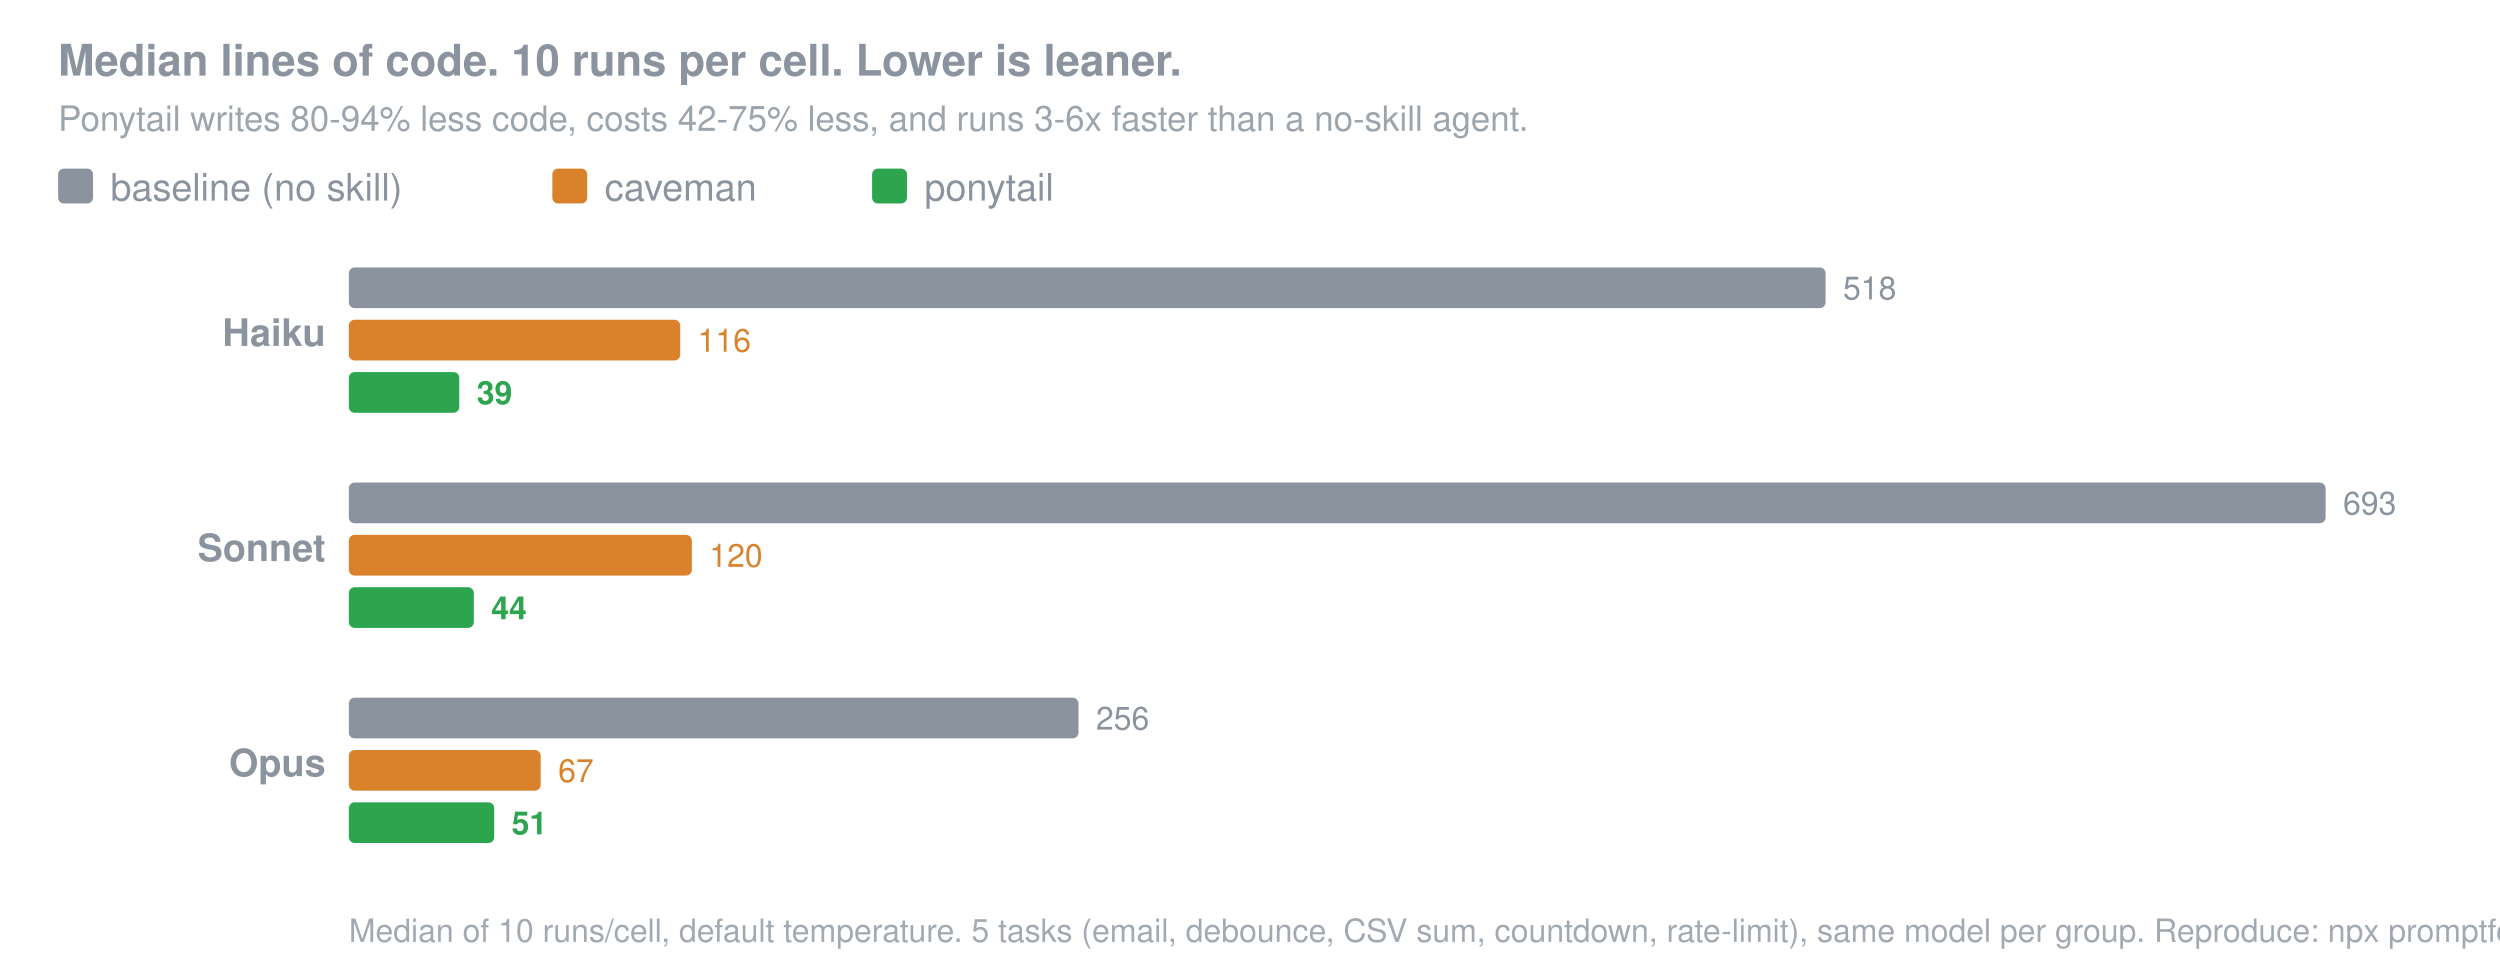
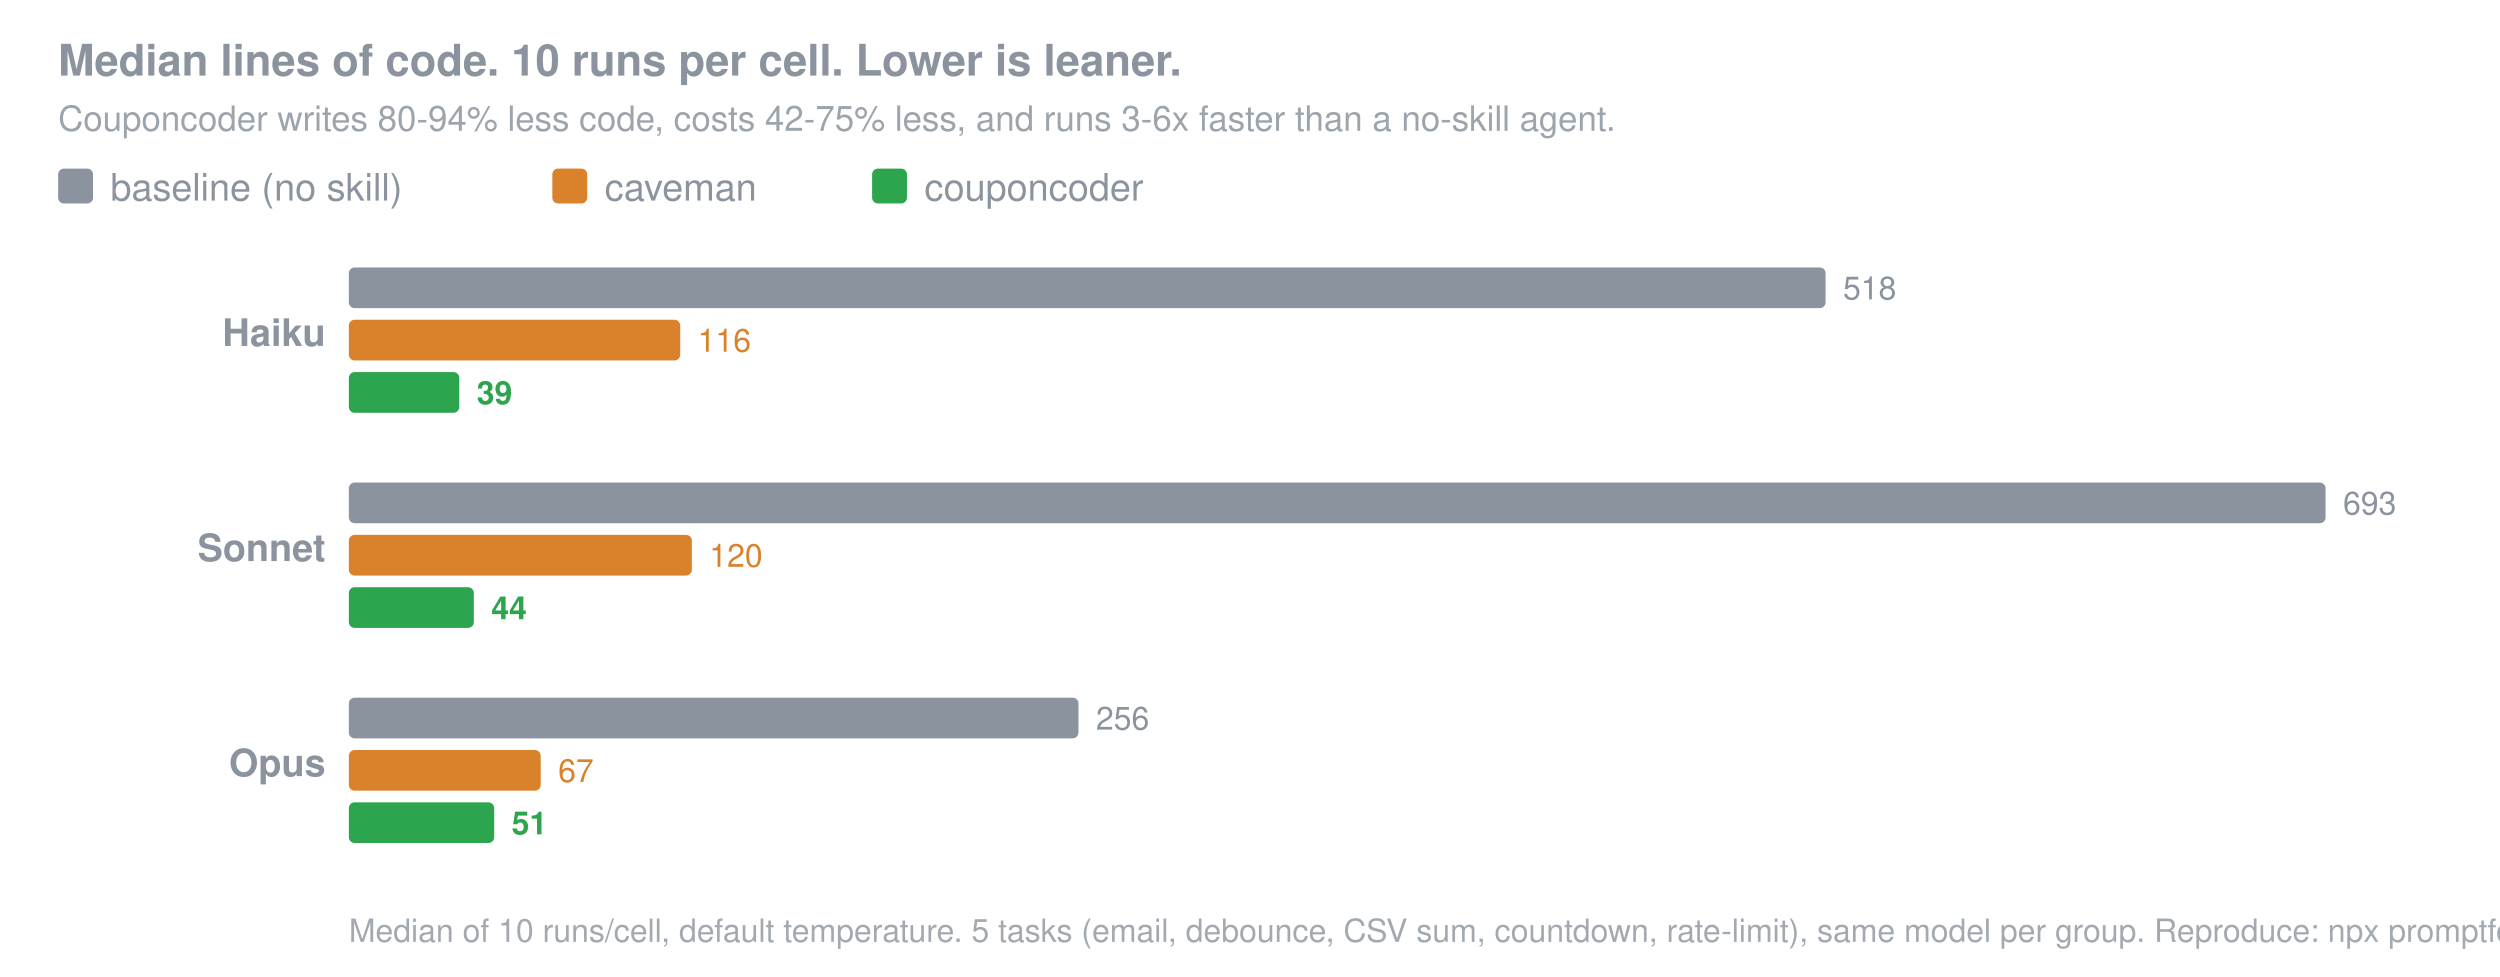
<svg xmlns="http://www.w3.org/2000/svg" viewBox="0 0 860 336" font-family="-apple-system, 'Segoe UI', Helvetica, Arial, sans-serif">
  <text x="20" y="26" font-size="15" font-weight="600" fill="#8b949e">Median lines of code. 10 runs per cell. Lower is leaner.</text>
-   <text x="20" y="45" font-size="12" fill="#8b949e" opacity="0.85">Ponytail writes 80-94% less code, costs 42-75% less, and runs 3-6x faster than a no-skill agent.</text>
+   <text x="20" y="45" font-size="12" fill="#8b949e" opacity="0.85">Couponcoder writes 80-94% less code, costs 42-75% less, and runs 3-6x faster than a no-skill agent.</text>
  <rect x="20" y="58" width="12" height="12" rx="2" fill="#8b949e" />
  <text x="38" y="69" font-size="13" fill="#8b949e">baseline (no skill)</text>
  <rect x="190" y="58" width="12" height="12" rx="2" fill="#d9822b" />
  <text x="208" y="69" font-size="13" fill="#8b949e">caveman</text>
  <rect x="300" y="58" width="12" height="12" rx="2" fill="#2da44e" />
-   <text x="318" y="69" font-size="13" fill="#8b949e">ponytail</text>
+   <text x="318" y="69" font-size="13" fill="#8b949e">couponcoder</text>
  <text x="112" y="119" font-size="13" font-weight="600" fill="#8b949e" text-anchor="end">Haiku</text>
  <rect x="120" y="92" width="508" height="14" rx="2" fill="#8b949e" />
  <text x="634" y="103" font-size="11" fill="#8b949e">518</text>
  <rect x="120" y="110" width="114" height="14" rx="2" fill="#d9822b" />
  <text x="240" y="121" font-size="11" fill="#d9822b">116</text>
  <rect x="120" y="128" width="38" height="14" rx="2" fill="#2da44e" />
  <text x="164" y="139" font-size="11" fill="#2da44e" font-weight="600">39</text>
  <text x="112" y="193" font-size="13" font-weight="600" fill="#8b949e" text-anchor="end">Sonnet</text>
  <rect x="120" y="166" width="680" height="14" rx="2" fill="#8b949e" />
  <text x="806" y="177" font-size="11" fill="#8b949e">693</text>
  <rect x="120" y="184" width="118" height="14" rx="2" fill="#d9822b" />
  <text x="244" y="195" font-size="11" fill="#d9822b">120</text>
  <rect x="120" y="202" width="43" height="14" rx="2" fill="#2da44e" />
  <text x="169" y="213" font-size="11" fill="#2da44e" font-weight="600">44</text>
  <text x="112" y="267" font-size="13" font-weight="600" fill="#8b949e" text-anchor="end">Opus</text>
  <rect x="120" y="240" width="251" height="14" rx="2" fill="#8b949e" />
  <text x="377" y="251" font-size="11" fill="#8b949e">256</text>
  <rect x="120" y="258" width="66" height="14" rx="2" fill="#d9822b" />
  <text x="192" y="269" font-size="11" fill="#d9822b">67</text>
  <rect x="120" y="276" width="50" height="14" rx="2" fill="#2da44e" />
  <text x="176" y="287" font-size="11" fill="#2da44e" font-weight="600">51</text>
  <text x="120" y="324" font-size="11" fill="#8b949e" opacity="0.8">Median of 10 runs/cell, default temperature. 5 tasks (email, debounce, CSV sum, countdown, rate-limit), same model per group. Reproduce: npx promptfoo eval -c benchmarks/promptfooconfig.yaml</text>
</svg>
